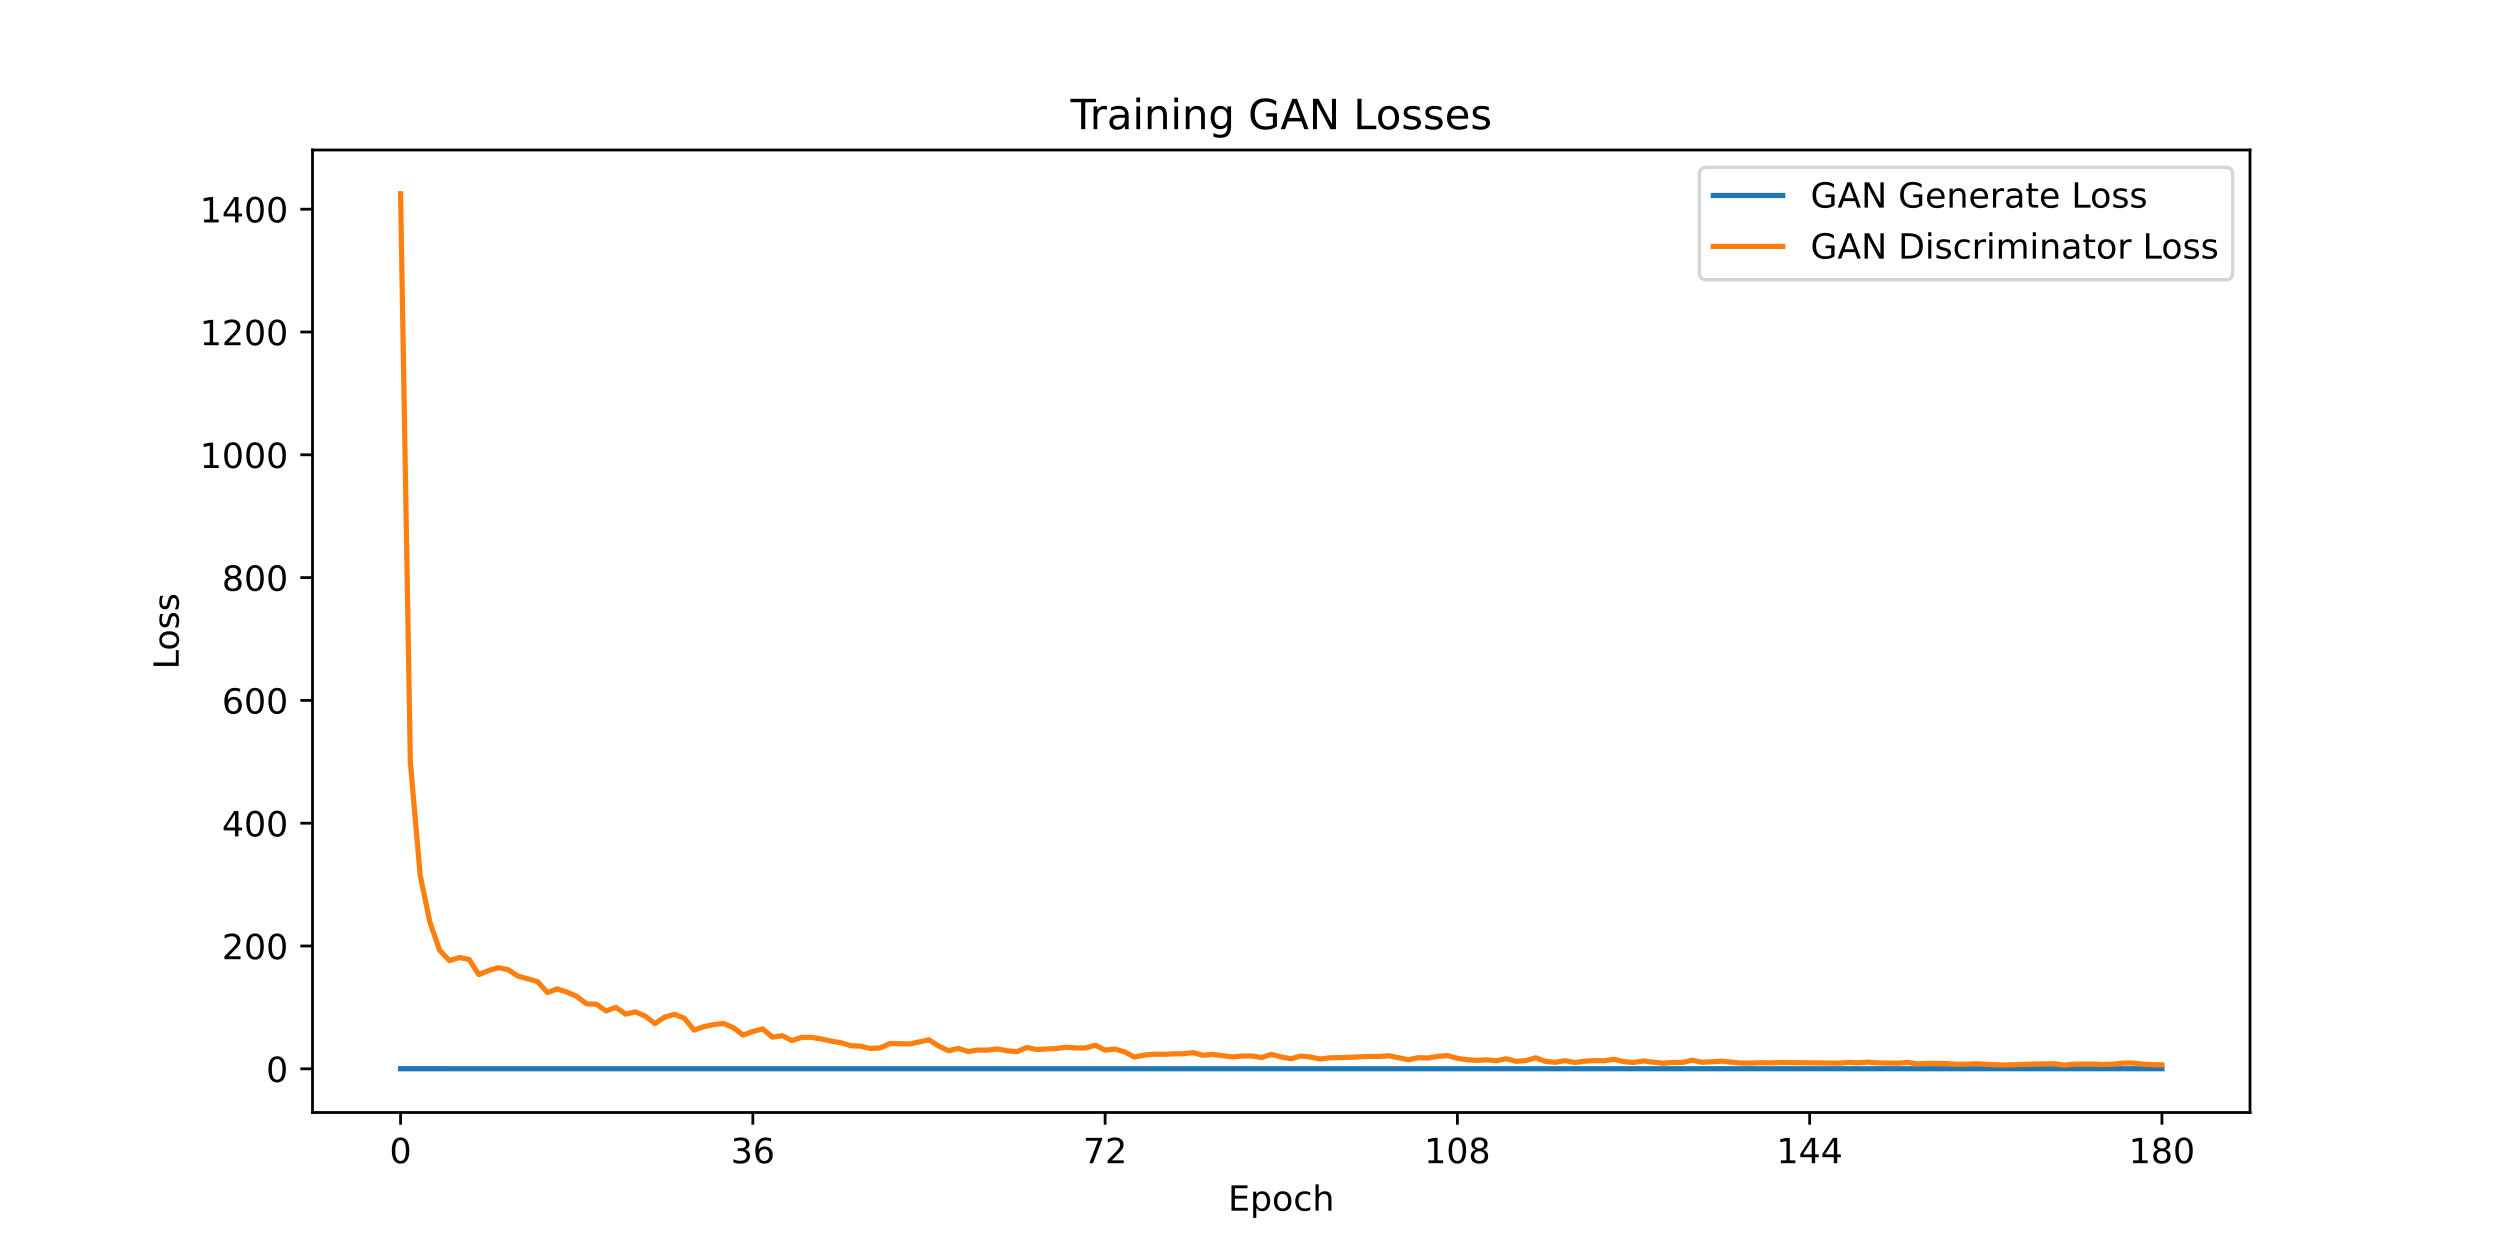
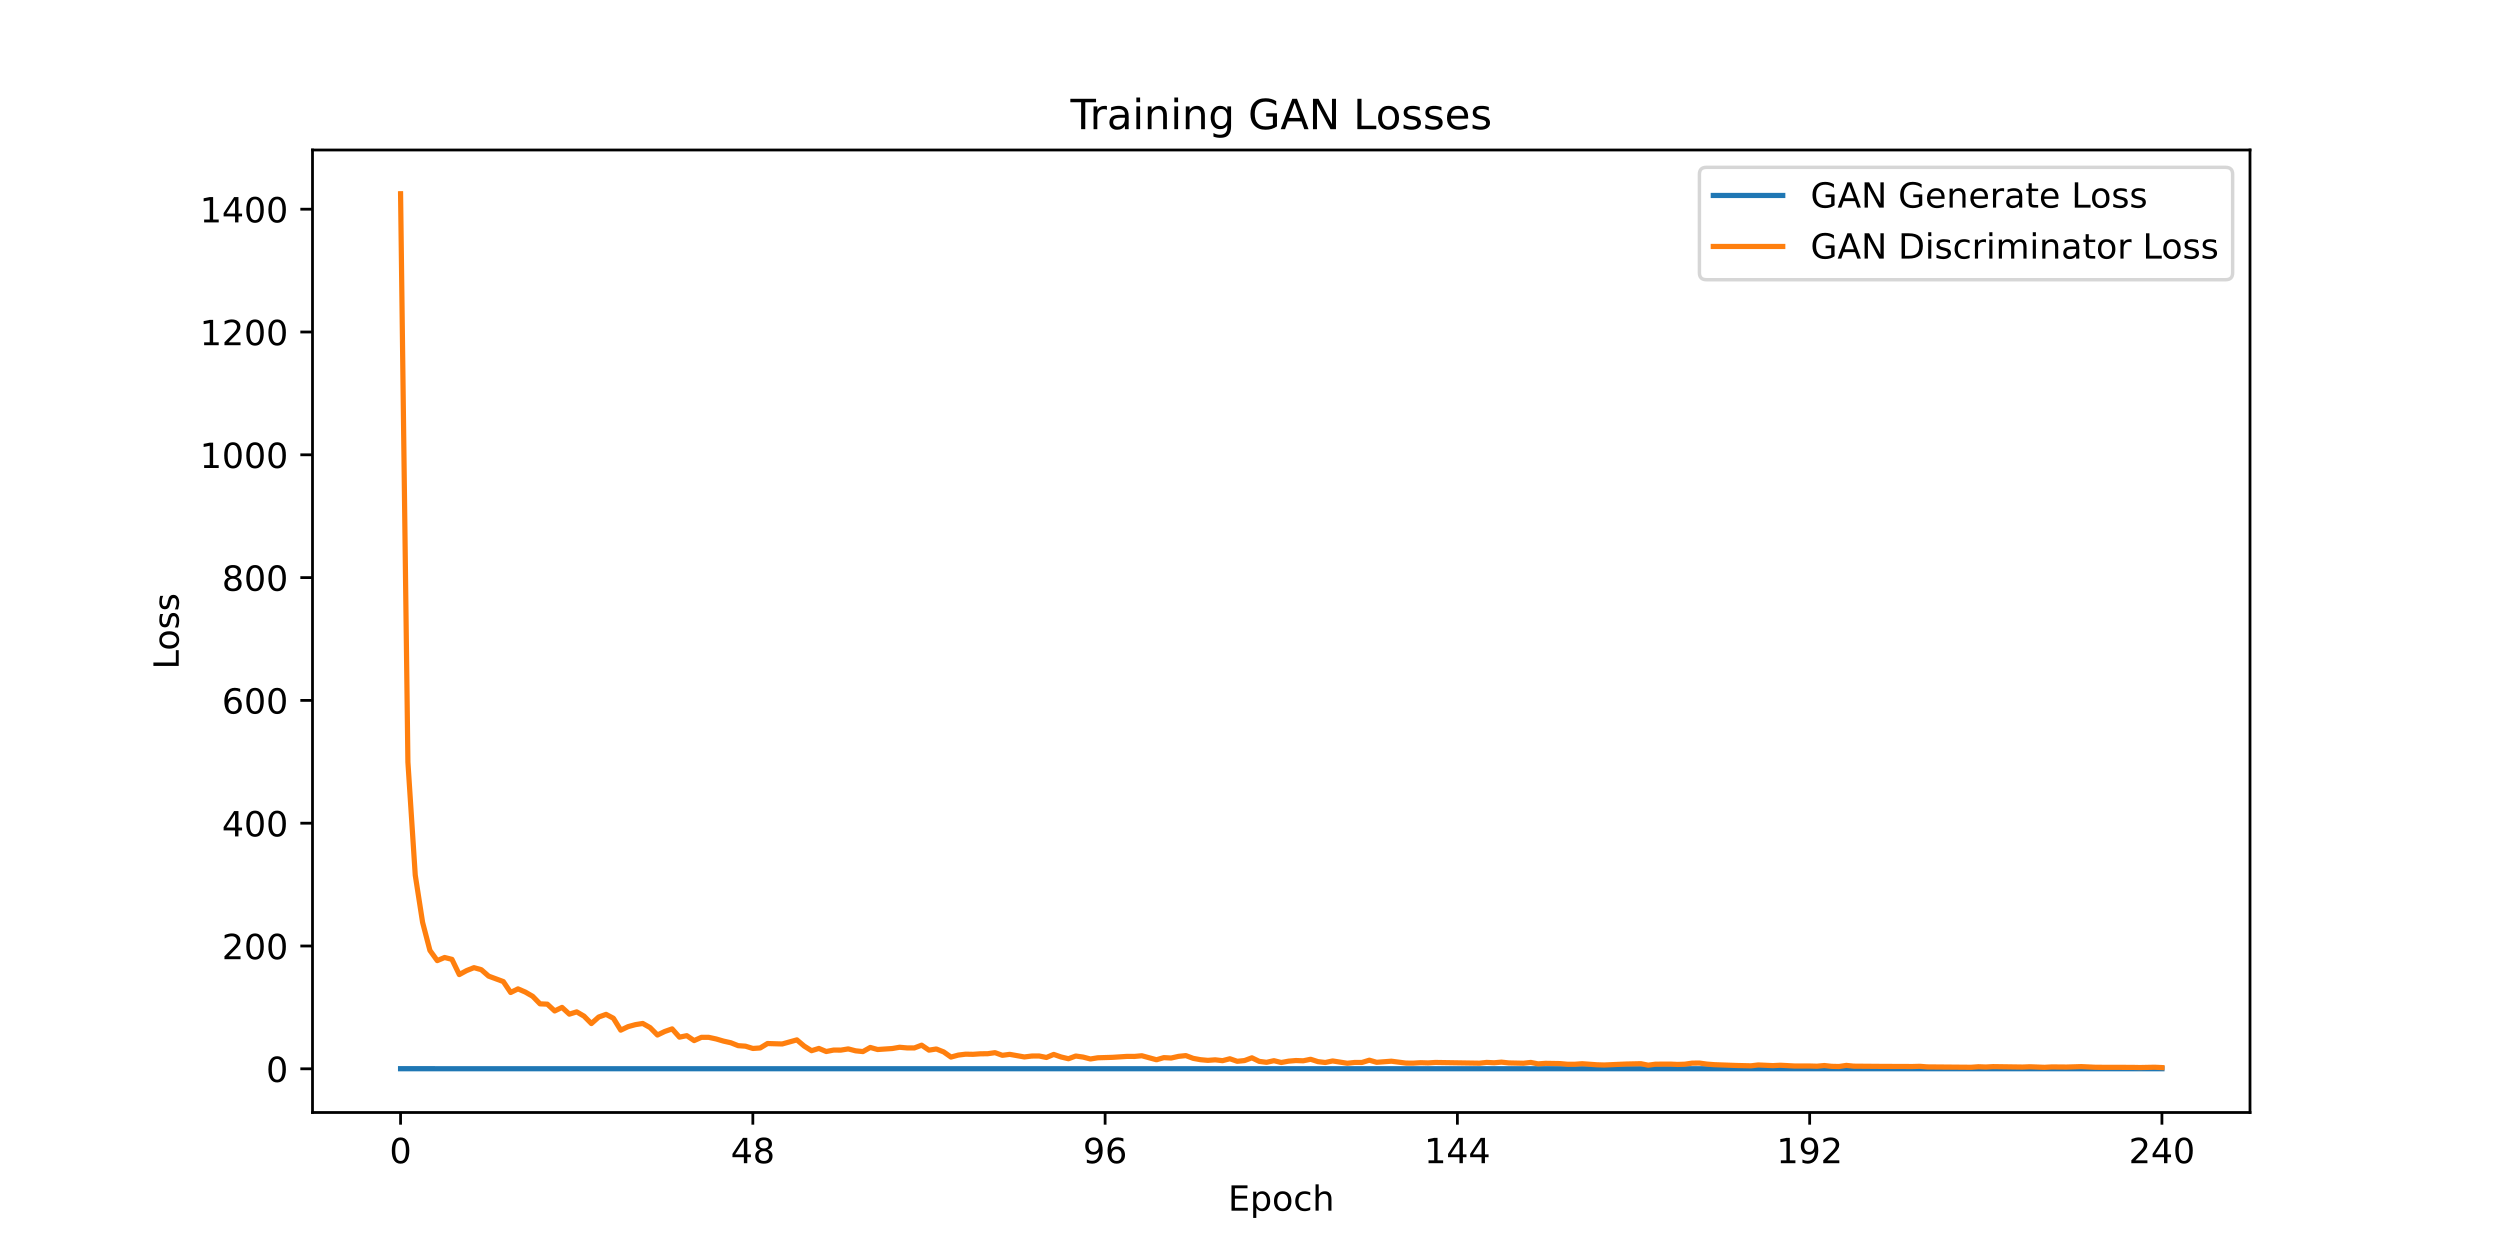
<svg xmlns="http://www.w3.org/2000/svg" xmlns:xlink="http://www.w3.org/1999/xlink" width="720pt" height="360pt" viewBox="0 0 720 360" version="1.1">
  <defs>
    <style type="text/css">*{stroke-linejoin: round; stroke-linecap: butt}</style>
  </defs>
  <g id="figure_1">
    <g id="patch_1">
      <path d="M 0 360  L 720 360  L 720 0  L 0 0  z " style="fill: #ffffff" />
    </g>
    <g id="axes_1">
      <g id="patch_2">
        <path d="M 90 320.4  L 648 320.4  L 648 43.2  L 90 43.2  z " style="fill: #ffffff" />
      </g>
      <g id="matplotlib.axis_1">
        <g id="xtick_1">
          <g id="line2d_1">
            <defs>
-               <path id="m3bae77cf51" d="M 0 0  L 0 3.5  " style="stroke: #000000; stroke-width: 0.8" />
-             </defs>
-             <g>
-               <use xlink:href="#m3bae77cf51" x="115.364" y="320.4" style="stroke: #000000; stroke-width: 0.8" />
+               <path id="m9316736f6c" d="M 0 0  L 0 3.5  " style="stroke: #000000; stroke-width: 0.8" />
+             </defs>
+             <g>
+               <use xlink:href="#m9316736f6c" x="115.364" y="320.4" style="stroke: #000000; stroke-width: 0.8" />
            </g>
          </g>
          <g id="text_1">
            <g transform="translate(112.1824 334.9984) scale(0.1 -0.1)">
              <defs>
                <path id="DejaVuSans-30" d="M 2034 4250  Q 1547 4250 1301 3770  Q 1056 3291 1056 2328  Q 1056 1369 1301 889  Q 1547 409 2034 409  Q 2525 409 2770 889  Q 3016 1369 3016 2328  Q 3016 3291 2770 3770  Q 2525 4250 2034 4250  z M 2034 4750  Q 2819 4750 3233 4129  Q 3647 3509 3647 2328  Q 3647 1150 3233 529  Q 2819 -91 2034 -91  Q 1250 -91 836 529  Q 422 1150 422 2328  Q 422 3509 836 4129  Q 1250 4750 2034 4750  z " transform="scale(0.015625)" />
              </defs>
              <use xlink:href="#DejaVuSans-30" />
            </g>
          </g>
        </g>
        <g id="xtick_2">
          <g id="line2d_2">
            <g>
-               <use xlink:href="#m3bae77cf51" x="216.818" y="320.4" style="stroke: #000000; stroke-width: 0.8" />
+               <use xlink:href="#m9316736f6c" x="216.818" y="320.4" style="stroke: #000000; stroke-width: 0.8" />
            </g>
          </g>
          <g id="text_2">
            <g transform="translate(210.4557 334.9984) scale(0.1 -0.1)">
              <defs>
-                 <path id="DejaVuSans-33" d="M 2597 2516  Q 3050 2419 3304 2112  Q 3559 1806 3559 1356  Q 3559 666 3084 287  Q 2609 -91 1734 -91  Q 1441 -91 1130 -33  Q 819 25 488 141  L 488 750  Q 750 597 1062 519  Q 1375 441 1716 441  Q 2309 441 2620 675  Q 2931 909 2931 1356  Q 2931 1769 2642 2001  Q 2353 2234 1838 2234  L 1294 2234  L 1294 2753  L 1863 2753  Q 2328 2753 2575 2939  Q 2822 3125 2822 3475  Q 2822 3834 2567 4026  Q 2313 4219 1838 4219  Q 1578 4219 1281 4162  Q 984 4106 628 3988  L 628 4550  Q 988 4650 1302 4700  Q 1616 4750 1894 4750  Q 2613 4750 3031 4423  Q 3450 4097 3450 3541  Q 3450 3153 3228 2886  Q 3006 2619 2597 2516  z " transform="scale(0.015625)" />
-                 <path id="DejaVuSans-36" d="M 2113 2584  Q 1688 2584 1439 2293  Q 1191 2003 1191 1497  Q 1191 994 1439 701  Q 1688 409 2113 409  Q 2538 409 2786 701  Q 3034 994 3034 1497  Q 3034 2003 2786 2293  Q 2538 2584 2113 2584  z M 3366 4563  L 3366 3988  Q 3128 4100 2886 4159  Q 2644 4219 2406 4219  Q 1781 4219 1451 3797  Q 1122 3375 1075 2522  Q 1259 2794 1537 2939  Q 1816 3084 2150 3084  Q 2853 3084 3261 2657  Q 3669 2231 3669 1497  Q 3669 778 3244 343  Q 2819 -91 2113 -91  Q 1303 -91 875 529  Q 447 1150 447 2328  Q 447 3434 972 4092  Q 1497 4750 2381 4750  Q 2619 4750 2861 4703  Q 3103 4656 3366 4563  z " transform="scale(0.015625)" />
-               </defs>
-               <use xlink:href="#DejaVuSans-33" />
-               <use xlink:href="#DejaVuSans-36" transform="translate(63.62305 0)" />
+                 <path id="DejaVuSans-34" d="M 2419 4116  L 825 1625  L 2419 1625  L 2419 4116  z M 2253 4666  L 3047 4666  L 3047 1625  L 3713 1625  L 3713 1100  L 3047 1100  L 3047 0  L 2419 0  L 2419 1100  L 313 1100  L 313 1709  L 2253 4666  z " transform="scale(0.015625)" />
+                 <path id="DejaVuSans-38" d="M 2034 2216  Q 1584 2216 1326 1975  Q 1069 1734 1069 1313  Q 1069 891 1326 650  Q 1584 409 2034 409  Q 2484 409 2743 651  Q 3003 894 3003 1313  Q 3003 1734 2745 1975  Q 2488 2216 2034 2216  z M 1403 2484  Q 997 2584 770 2862  Q 544 3141 544 3541  Q 544 4100 942 4425  Q 1341 4750 2034 4750  Q 2731 4750 3128 4425  Q 3525 4100 3525 3541  Q 3525 3141 3298 2862  Q 3072 2584 2669 2484  Q 3125 2378 3379 2068  Q 3634 1759 3634 1313  Q 3634 634 3220 271  Q 2806 -91 2034 -91  Q 1263 -91 848 271  Q 434 634 434 1313  Q 434 1759 690 2068  Q 947 2378 1403 2484  z M 1172 3481  Q 1172 3119 1398 2916  Q 1625 2713 2034 2713  Q 2441 2713 2670 2916  Q 2900 3119 2900 3481  Q 2900 3844 2670 4047  Q 2441 4250 2034 4250  Q 1625 4250 1398 4047  Q 1172 3844 1172 3481  z " transform="scale(0.015625)" />
+               </defs>
+               <use xlink:href="#DejaVuSans-34" />
+               <use xlink:href="#DejaVuSans-38" transform="translate(63.62305 0)" />
            </g>
          </g>
        </g>
        <g id="xtick_3">
          <g id="line2d_3">
            <g>
-               <use xlink:href="#m3bae77cf51" x="318.273" y="320.4" style="stroke: #000000; stroke-width: 0.8" />
+               <use xlink:href="#m9316736f6c" x="318.273" y="320.4" style="stroke: #000000; stroke-width: 0.8" />
            </g>
          </g>
          <g id="text_3">
            <g transform="translate(311.9102 334.9984) scale(0.1 -0.1)">
              <defs>
-                 <path id="DejaVuSans-37" d="M 525 4666  L 3525 4666  L 3525 4397  L 1831 0  L 1172 0  L 2766 4134  L 525 4134  L 525 4666  z " transform="scale(0.015625)" />
-                 <path id="DejaVuSans-32" d="M 1228 531  L 3431 531  L 3431 0  L 469 0  L 469 531  Q 828 903 1448 1529  Q 2069 2156 2228 2338  Q 2531 2678 2651 2914  Q 2772 3150 2772 3378  Q 2772 3750 2511 3984  Q 2250 4219 1831 4219  Q 1534 4219 1204 4116  Q 875 4013 500 3803  L 500 4441  Q 881 4594 1212 4672  Q 1544 4750 1819 4750  Q 2544 4750 2975 4387  Q 3406 4025 3406 3419  Q 3406 3131 3298 2873  Q 3191 2616 2906 2266  Q 2828 2175 2409 1742  Q 1991 1309 1228 531  z " transform="scale(0.015625)" />
-               </defs>
-               <use xlink:href="#DejaVuSans-37" />
-               <use xlink:href="#DejaVuSans-32" transform="translate(63.62305 0)" />
+                 <path id="DejaVuSans-39" d="M 703 97  L 703 672  Q 941 559 1184 500  Q 1428 441 1663 441  Q 2288 441 2617 861  Q 2947 1281 2994 2138  Q 2813 1869 2534 1725  Q 2256 1581 1919 1581  Q 1219 1581 811 2004  Q 403 2428 403 3163  Q 403 3881 828 4315  Q 1253 4750 1959 4750  Q 2769 4750 3195 4129  Q 3622 3509 3622 2328  Q 3622 1225 3098 567  Q 2575 -91 1691 -91  Q 1453 -91 1209 -44  Q 966 3 703 97  z M 1959 2075  Q 2384 2075 2632 2365  Q 2881 2656 2881 3163  Q 2881 3666 2632 3958  Q 2384 4250 1959 4250  Q 1534 4250 1286 3958  Q 1038 3666 1038 3163  Q 1038 2656 1286 2365  Q 1534 2075 1959 2075  z " transform="scale(0.015625)" />
+                 <path id="DejaVuSans-36" d="M 2113 2584  Q 1688 2584 1439 2293  Q 1191 2003 1191 1497  Q 1191 994 1439 701  Q 1688 409 2113 409  Q 2538 409 2786 701  Q 3034 994 3034 1497  Q 3034 2003 2786 2293  Q 2538 2584 2113 2584  z M 3366 4563  L 3366 3988  Q 3128 4100 2886 4159  Q 2644 4219 2406 4219  Q 1781 4219 1451 3797  Q 1122 3375 1075 2522  Q 1259 2794 1537 2939  Q 1816 3084 2150 3084  Q 2853 3084 3261 2657  Q 3669 2231 3669 1497  Q 3669 778 3244 343  Q 2819 -91 2113 -91  Q 1303 -91 875 529  Q 447 1150 447 2328  Q 447 3434 972 4092  Q 1497 4750 2381 4750  Q 2619 4750 2861 4703  Q 3103 4656 3366 4563  z " transform="scale(0.015625)" />
+               </defs>
+               <use xlink:href="#DejaVuSans-39" />
+               <use xlink:href="#DejaVuSans-36" transform="translate(63.62305 0)" />
            </g>
          </g>
        </g>
        <g id="xtick_4">
          <g id="line2d_4">
            <g>
-               <use xlink:href="#m3bae77cf51" x="419.727" y="320.4" style="stroke: #000000; stroke-width: 0.8" />
+               <use xlink:href="#m9316736f6c" x="419.727" y="320.4" style="stroke: #000000; stroke-width: 0.8" />
            </g>
          </g>
          <g id="text_4">
            <g transform="translate(410.1835 334.9984) scale(0.1 -0.1)">
              <defs>
                <path id="DejaVuSans-31" d="M 794 531  L 1825 531  L 1825 4091  L 703 3866  L 703 4441  L 1819 4666  L 2450 4666  L 2450 531  L 3481 531  L 3481 0  L 794 0  L 794 531  z " transform="scale(0.015625)" />
-                 <path id="DejaVuSans-38" d="M 2034 2216  Q 1584 2216 1326 1975  Q 1069 1734 1069 1313  Q 1069 891 1326 650  Q 1584 409 2034 409  Q 2484 409 2743 651  Q 3003 894 3003 1313  Q 3003 1734 2745 1975  Q 2488 2216 2034 2216  z M 1403 2484  Q 997 2584 770 2862  Q 544 3141 544 3541  Q 544 4100 942 4425  Q 1341 4750 2034 4750  Q 2731 4750 3128 4425  Q 3525 4100 3525 3541  Q 3525 3141 3298 2862  Q 3072 2584 2669 2484  Q 3125 2378 3379 2068  Q 3634 1759 3634 1313  Q 3634 634 3220 271  Q 2806 -91 2034 -91  Q 1263 -91 848 271  Q 434 634 434 1313  Q 434 1759 690 2068  Q 947 2378 1403 2484  z M 1172 3481  Q 1172 3119 1398 2916  Q 1625 2713 2034 2713  Q 2441 2713 2670 2916  Q 2900 3119 2900 3481  Q 2900 3844 2670 4047  Q 2441 4250 2034 4250  Q 1625 4250 1398 4047  Q 1172 3844 1172 3481  z " transform="scale(0.015625)" />
-               </defs>
-               <use xlink:href="#DejaVuSans-31" />
-               <use xlink:href="#DejaVuSans-30" transform="translate(63.62305 0)" />
-               <use xlink:href="#DejaVuSans-38" transform="translate(127.2461 0)" />
+               </defs>
+               <use xlink:href="#DejaVuSans-31" />
+               <use xlink:href="#DejaVuSans-34" transform="translate(63.62305 0)" />
+               <use xlink:href="#DejaVuSans-34" transform="translate(127.2461 0)" />
            </g>
          </g>
        </g>
        <g id="xtick_5">
          <g id="line2d_5">
            <g>
-               <use xlink:href="#m3bae77cf51" x="521.182" y="320.4" style="stroke: #000000; stroke-width: 0.8" />
+               <use xlink:href="#m9316736f6c" x="521.182" y="320.4" style="stroke: #000000; stroke-width: 0.8" />
            </g>
          </g>
          <g id="text_5">
            <g transform="translate(511.6381 334.9984) scale(0.1 -0.1)">
              <defs>
-                 <path id="DejaVuSans-34" d="M 2419 4116  L 825 1625  L 2419 1625  L 2419 4116  z M 2253 4666  L 3047 4666  L 3047 1625  L 3713 1625  L 3713 1100  L 3047 1100  L 3047 0  L 2419 0  L 2419 1100  L 313 1100  L 313 1709  L 2253 4666  z " transform="scale(0.015625)" />
-               </defs>
-               <use xlink:href="#DejaVuSans-31" />
-               <use xlink:href="#DejaVuSans-34" transform="translate(63.62305 0)" />
-               <use xlink:href="#DejaVuSans-34" transform="translate(127.2461 0)" />
+                 <path id="DejaVuSans-32" d="M 1228 531  L 3431 531  L 3431 0  L 469 0  L 469 531  Q 828 903 1448 1529  Q 2069 2156 2228 2338  Q 2531 2678 2651 2914  Q 2772 3150 2772 3378  Q 2772 3750 2511 3984  Q 2250 4219 1831 4219  Q 1534 4219 1204 4116  Q 875 4013 500 3803  L 500 4441  Q 881 4594 1212 4672  Q 1544 4750 1819 4750  Q 2544 4750 2975 4387  Q 3406 4025 3406 3419  Q 3406 3131 3298 2873  Q 3191 2616 2906 2266  Q 2828 2175 2409 1742  Q 1991 1309 1228 531  z " transform="scale(0.015625)" />
+               </defs>
+               <use xlink:href="#DejaVuSans-31" />
+               <use xlink:href="#DejaVuSans-39" transform="translate(63.62305 0)" />
+               <use xlink:href="#DejaVuSans-32" transform="translate(127.2461 0)" />
            </g>
          </g>
        </g>
        <g id="xtick_6">
          <g id="line2d_6">
            <g>
-               <use xlink:href="#m3bae77cf51" x="622.636" y="320.4" style="stroke: #000000; stroke-width: 0.8" />
+               <use xlink:href="#m9316736f6c" x="622.636" y="320.4" style="stroke: #000000; stroke-width: 0.8" />
            </g>
          </g>
          <g id="text_6">
            <g transform="translate(613.0926 334.9984) scale(0.1 -0.1)">
-               <use xlink:href="#DejaVuSans-31" />
-               <use xlink:href="#DejaVuSans-38" transform="translate(63.62305 0)" />
+               <use xlink:href="#DejaVuSans-32" />
+               <use xlink:href="#DejaVuSans-34" transform="translate(63.62305 0)" />
              <use xlink:href="#DejaVuSans-30" transform="translate(127.2461 0)" />
            </g>
          </g>
        </g>
        <g id="text_7">
          <g transform="translate(353.6891 348.6766) scale(0.1 -0.1)">
            <defs>
              <path id="DejaVuSans-45" d="M 628 4666  L 3578 4666  L 3578 4134  L 1259 4134  L 1259 2753  L 3481 2753  L 3481 2222  L 1259 2222  L 1259 531  L 3634 531  L 3634 0  L 628 0  L 628 4666  z " transform="scale(0.015625)" />
              <path id="DejaVuSans-70" d="M 1159 525  L 1159 -1331  L 581 -1331  L 581 3500  L 1159 3500  L 1159 2969  Q 1341 3281 1617 3432  Q 1894 3584 2278 3584  Q 2916 3584 3314 3078  Q 3713 2572 3713 1747  Q 3713 922 3314 415  Q 2916 -91 2278 -91  Q 1894 -91 1617 61  Q 1341 213 1159 525  z M 3116 1747  Q 3116 2381 2855 2742  Q 2594 3103 2138 3103  Q 1681 3103 1420 2742  Q 1159 2381 1159 1747  Q 1159 1113 1420 752  Q 1681 391 2138 391  Q 2594 391 2855 752  Q 3116 1113 3116 1747  z " transform="scale(0.015625)" />
              <path id="DejaVuSans-6f" d="M 1959 3097  Q 1497 3097 1228 2736  Q 959 2375 959 1747  Q 959 1119 1226 758  Q 1494 397 1959 397  Q 2419 397 2687 759  Q 2956 1122 2956 1747  Q 2956 2369 2687 2733  Q 2419 3097 1959 3097  z M 1959 3584  Q 2709 3584 3137 3096  Q 3566 2609 3566 1747  Q 3566 888 3137 398  Q 2709 -91 1959 -91  Q 1206 -91 779 398  Q 353 888 353 1747  Q 353 2609 779 3096  Q 1206 3584 1959 3584  z " transform="scale(0.015625)" />
              <path id="DejaVuSans-63" d="M 3122 3366  L 3122 2828  Q 2878 2963 2633 3030  Q 2388 3097 2138 3097  Q 1578 3097 1268 2742  Q 959 2388 959 1747  Q 959 1106 1268 751  Q 1578 397 2138 397  Q 2388 397 2633 464  Q 2878 531 3122 666  L 3122 134  Q 2881 22 2623 -34  Q 2366 -91 2075 -91  Q 1284 -91 818 406  Q 353 903 353 1747  Q 353 2603 823 3093  Q 1294 3584 2113 3584  Q 2378 3584 2631 3529  Q 2884 3475 3122 3366  z " transform="scale(0.015625)" />
              <path id="DejaVuSans-68" d="M 3513 2113  L 3513 0  L 2938 0  L 2938 2094  Q 2938 2591 2744 2837  Q 2550 3084 2163 3084  Q 1697 3084 1428 2787  Q 1159 2491 1159 1978  L 1159 0  L 581 0  L 581 4863  L 1159 4863  L 1159 2956  Q 1366 3272 1645 3428  Q 1925 3584 2291 3584  Q 2894 3584 3203 3211  Q 3513 2838 3513 2113  z " transform="scale(0.015625)" />
            </defs>
            <use xlink:href="#DejaVuSans-45" />
            <use xlink:href="#DejaVuSans-70" transform="translate(63.18359 0)" />
            <use xlink:href="#DejaVuSans-6f" transform="translate(126.6602 0)" />
            <use xlink:href="#DejaVuSans-63" transform="translate(187.8418 0)" />
            <use xlink:href="#DejaVuSans-68" transform="translate(242.8223 0)" />
          </g>
        </g>
      </g>
      <g id="matplotlib.axis_2">
        <g id="ytick_1">
          <g id="line2d_7">
            <defs>
-               <path id="m2f7b333129" d="M 0 0  L -3.5 0  " style="stroke: #000000; stroke-width: 0.8" />
-             </defs>
-             <g>
-               <use xlink:href="#m2f7b333129" x="90" y="307.809" style="stroke: #000000; stroke-width: 0.8" />
+               <path id="ma064e7868d" d="M 0 0  L -3.5 0  " style="stroke: #000000; stroke-width: 0.8" />
+             </defs>
+             <g>
+               <use xlink:href="#ma064e7868d" x="90" y="307.809" style="stroke: #000000; stroke-width: 0.8" />
            </g>
          </g>
          <g id="text_8">
-             <g transform="translate(76.6375 311.6086) scale(0.1 -0.1)">
+             <g transform="translate(76.6375 311.608) scale(0.1 -0.1)">
              <use xlink:href="#DejaVuSans-30" />
            </g>
          </g>
        </g>
        <g id="ytick_2">
          <g id="line2d_8">
            <g>
-               <use xlink:href="#m2f7b333129" x="90" y="272.444" style="stroke: #000000; stroke-width: 0.8" />
+               <use xlink:href="#ma064e7868d" x="90" y="272.443" style="stroke: #000000; stroke-width: 0.8" />
            </g>
          </g>
          <g id="text_9">
-             <g transform="translate(63.9125 276.2427) scale(0.1 -0.1)">
+             <g transform="translate(63.9125 276.2422) scale(0.1 -0.1)">
              <use xlink:href="#DejaVuSans-32" />
              <use xlink:href="#DejaVuSans-30" transform="translate(63.62305 0)" />
              <use xlink:href="#DejaVuSans-30" transform="translate(127.2461 0)" />
            </g>
          </g>
        </g>
        <g id="ytick_3">
          <g id="line2d_9">
            <g>
-               <use xlink:href="#m2f7b333129" x="90" y="237.078" style="stroke: #000000; stroke-width: 0.8" />
+               <use xlink:href="#ma064e7868d" x="90" y="237.077" style="stroke: #000000; stroke-width: 0.8" />
            </g>
          </g>
          <g id="text_10">
-             <g transform="translate(63.9125 240.8768) scale(0.1 -0.1)">
+             <g transform="translate(63.9125 240.8764) scale(0.1 -0.1)">
              <use xlink:href="#DejaVuSans-34" />
              <use xlink:href="#DejaVuSans-30" transform="translate(63.62305 0)" />
              <use xlink:href="#DejaVuSans-30" transform="translate(127.2461 0)" />
            </g>
          </g>
        </g>
        <g id="ytick_4">
          <g id="line2d_10">
            <g>
-               <use xlink:href="#m2f7b333129" x="90" y="201.712" style="stroke: #000000; stroke-width: 0.8" />
+               <use xlink:href="#ma064e7868d" x="90" y="201.711" style="stroke: #000000; stroke-width: 0.8" />
            </g>
          </g>
          <g id="text_11">
-             <g transform="translate(63.9125 205.511) scale(0.1 -0.1)">
+             <g transform="translate(63.9125 205.5106) scale(0.1 -0.1)">
              <use xlink:href="#DejaVuSans-36" />
              <use xlink:href="#DejaVuSans-30" transform="translate(63.62305 0)" />
              <use xlink:href="#DejaVuSans-30" transform="translate(127.2461 0)" />
            </g>
          </g>
        </g>
        <g id="ytick_5">
          <g id="line2d_11">
            <g>
-               <use xlink:href="#m2f7b333129" x="90" y="166.346" style="stroke: #000000; stroke-width: 0.8" />
+               <use xlink:href="#ma064e7868d" x="90" y="166.346" style="stroke: #000000; stroke-width: 0.8" />
            </g>
          </g>
          <g id="text_12">
-             <g transform="translate(63.9125 170.1451) scale(0.1 -0.1)">
+             <g transform="translate(63.9125 170.1448) scale(0.1 -0.1)">
              <use xlink:href="#DejaVuSans-38" />
              <use xlink:href="#DejaVuSans-30" transform="translate(63.62305 0)" />
              <use xlink:href="#DejaVuSans-30" transform="translate(127.2461 0)" />
            </g>
          </g>
        </g>
        <g id="ytick_6">
          <g id="line2d_12">
            <g>
-               <use xlink:href="#m2f7b333129" x="90" y="130.98" style="stroke: #000000; stroke-width: 0.8" />
+               <use xlink:href="#ma064e7868d" x="90" y="130.98" style="stroke: #000000; stroke-width: 0.8" />
            </g>
          </g>
          <g id="text_13">
-             <g transform="translate(57.55 134.7792) scale(0.1 -0.1)">
+             <g transform="translate(57.55 134.779) scale(0.1 -0.1)">
              <use xlink:href="#DejaVuSans-31" />
              <use xlink:href="#DejaVuSans-30" transform="translate(63.62305 0)" />
              <use xlink:href="#DejaVuSans-30" transform="translate(127.2461 0)" />
              <use xlink:href="#DejaVuSans-30" transform="translate(190.8691 0)" />
            </g>
          </g>
        </g>
        <g id="ytick_7">
          <g id="line2d_13">
            <g>
-               <use xlink:href="#m2f7b333129" x="90" y="95.614" style="stroke: #000000; stroke-width: 0.8" />
+               <use xlink:href="#ma064e7868d" x="90" y="95.614" style="stroke: #000000; stroke-width: 0.8" />
            </g>
          </g>
          <g id="text_14">
-             <g transform="translate(57.55 99.41329) scale(0.1 -0.1)">
+             <g transform="translate(57.55 99.4132) scale(0.1 -0.1)">
              <use xlink:href="#DejaVuSans-31" />
              <use xlink:href="#DejaVuSans-32" transform="translate(63.62305 0)" />
              <use xlink:href="#DejaVuSans-30" transform="translate(127.2461 0)" />
              <use xlink:href="#DejaVuSans-30" transform="translate(190.8691 0)" />
            </g>
          </g>
        </g>
        <g id="ytick_8">
          <g id="line2d_14">
            <g>
-               <use xlink:href="#m2f7b333129" x="90" y="60.248" style="stroke: #000000; stroke-width: 0.8" />
+               <use xlink:href="#ma064e7868d" x="90" y="60.248" style="stroke: #000000; stroke-width: 0.8" />
            </g>
          </g>
          <g id="text_15">
-             <g transform="translate(57.55 64.0474) scale(0.1 -0.1)">
+             <g transform="translate(57.55 64.04739) scale(0.1 -0.1)">
              <use xlink:href="#DejaVuSans-31" />
              <use xlink:href="#DejaVuSans-34" transform="translate(63.62305 0)" />
              <use xlink:href="#DejaVuSans-30" transform="translate(127.2461 0)" />
              <use xlink:href="#DejaVuSans-30" transform="translate(190.8691 0)" />
            </g>
          </g>
        </g>
        <g id="text_16">
          <g transform="translate(51.47031 192.7672) rotate(-90) scale(0.1 -0.1)">
            <defs>
              <path id="DejaVuSans-4c" d="M 628 4666  L 1259 4666  L 1259 531  L 3531 531  L 3531 0  L 628 0  L 628 4666  z " transform="scale(0.015625)" />
              <path id="DejaVuSans-73" d="M 2834 3397  L 2834 2853  Q 2591 2978 2328 3040  Q 2066 3103 1784 3103  Q 1356 3103 1142 2972  Q 928 2841 928 2578  Q 928 2378 1081 2264  Q 1234 2150 1697 2047  L 1894 2003  Q 2506 1872 2764 1633  Q 3022 1394 3022 966  Q 3022 478 2636 193  Q 2250 -91 1575 -91  Q 1294 -91 989 -36  Q 684 19 347 128  L 347 722  Q 666 556 975 473  Q 1284 391 1588 391  Q 1994 391 2212 530  Q 2431 669 2431 922  Q 2431 1156 2273 1281  Q 2116 1406 1581 1522  L 1381 1569  Q 847 1681 609 1914  Q 372 2147 372 2553  Q 372 3047 722 3315  Q 1072 3584 1716 3584  Q 2034 3584 2315 3537  Q 2597 3491 2834 3397  z " transform="scale(0.015625)" />
            </defs>
            <use xlink:href="#DejaVuSans-4c" />
            <use xlink:href="#DejaVuSans-6f" transform="translate(53.96289 0)" />
            <use xlink:href="#DejaVuSans-73" transform="translate(115.1445 0)" />
            <use xlink:href="#DejaVuSans-73" transform="translate(167.2441 0)" />
          </g>
        </g>
      </g>
      <g id="line2d_15">
-         <path d="M 115.364 307.787  L 335.182 307.798  L 622.636 307.8  L 622.636 307.8  " clip-path="url(#pe402527a6a)" style="fill: none; stroke: #1f77b4; stroke-width: 1.5; stroke-linecap: square" />
+         <path d="M 115.364 307.787  L 280.227 307.798  L 622.636 307.8  L 622.636 307.8  " clip-path="url(#pf68cbf51a4)" style="fill: none; stroke: #1f77b4; stroke-width: 1.5; stroke-linecap: square" />
      </g>
      <g id="line2d_16">
-         <path d="M 115.364 55.8  L 118.182 219.494  L 121 252.024  L 123.818 265.634  L 126.636 273.722  L 129.455 276.654  L 132.273 275.759  L 135.091 276.292  L 137.909 280.677  L 140.727 279.528  L 143.545 278.686  L 146.364 279.274  L 149.182 281.125  L 154.818 282.693  L 157.636 285.835  L 160.455 284.799  L 163.273 285.716  L 166.091 286.941  L 168.909 289.105  L 171.727 289.202  L 174.545 291.153  L 177.364 290.135  L 180.182 292.076  L 183 291.418  L 185.818 292.653  L 188.636 294.784  L 191.455 292.9  L 194.273 292.139  L 197.091 293.256  L 199.909 296.683  L 202.727 295.673  L 205.545 295.097  L 208.364 294.758  L 211.182 295.95  L 214 298.084  L 216.818 297.064  L 219.636 296.32  L 222.455 298.701  L 225.273 298.275  L 228.091 299.69  L 230.909 298.746  L 233.727 298.761  L 236.545 299.22  L 239.364 299.84  L 242.182 300.314  L 245 301.151  L 247.818 301.302  L 250.636 301.957  L 253.455 301.814  L 256.273 300.537  L 261.909 300.663  L 267.545 299.485  L 270.364 301.273  L 273.182 302.599  L 276 301.949  L 278.818 302.837  L 281.636 302.422  L 284.455 302.432  L 287.273 302.086  L 290.091 302.638  L 292.909 302.858  L 295.727 301.666  L 298.545 302.26  L 304.182 301.976  L 307 301.611  L 309.818 301.798  L 312.636 301.814  L 315.455 301.012  L 318.273 302.44  L 321.091 302.112  L 323.909 302.949  L 326.727 304.435  L 329.545 303.86  L 332.364 303.603  L 335.182 303.646  L 338 303.498  L 340.818 303.471  L 343.636 303.167  L 346.455 303.934  L 349.273 303.655  L 354.909 304.402  L 357.727 304.14  L 360.545 304.12  L 363.364 304.552  L 366.182 303.674  L 369 304.408  L 371.818 304.918  L 374.636 304.135  L 377.455 304.438  L 380.273 304.989  L 383.091 304.643  L 388.727 304.515  L 394.364 304.24  L 397.182 304.254  L 400 304.055  L 405.636 305.211  L 408.455 304.596  L 411.273 304.711  L 414.091 304.235  L 416.909 304.012  L 419.727 304.807  L 422.545 305.194  L 425.364 305.388  L 428.182 305.23  L 431 305.475  L 433.818 304.923  L 436.636 305.657  L 439.455 305.441  L 442.273 304.652  L 445.091 305.676  L 447.909 305.95  L 450.727 305.478  L 453.545 306.001  L 456.364 305.615  L 459.182 305.436  L 462 305.511  L 464.818 305.074  L 467.636 305.752  L 470.455 306.002  L 473.273 305.555  L 478.909 306.218  L 481.727 305.991  L 484.545 305.987  L 487.364 305.338  L 490.182 305.947  L 495.818 305.627  L 501.455 306.171  L 504.273 306.183  L 507.091 306.057  L 509.909 306.124  L 512.727 305.989  L 529.636 306.202  L 532.455 305.975  L 535.273 306.081  L 538.091 305.895  L 540.909 306.12  L 546.545 306.217  L 549.364 305.982  L 552.182 306.396  L 555 306.243  L 560.636 306.316  L 563.455 306.51  L 566.273 306.509  L 569.091 306.353  L 574.727 306.655  L 577.545 306.718  L 586 306.444  L 591.636 306.348  L 594.455 306.772  L 597.273 306.489  L 602.909 306.464  L 605.727 306.561  L 608.545 306.489  L 611.364 306.179  L 614.182 306.166  L 617 306.464  L 619.818 306.627  L 622.636 306.674  L 622.636 306.674  " clip-path="url(#pe402527a6a)" style="fill: none; stroke: #ff7f0e; stroke-width: 1.5; stroke-linecap: square" />
+         <path d="M 115.364 55.8  L 117.477 219.493  L 119.591 252.024  L 121.705 265.634  L 123.818 273.721  L 125.932 276.654  L 128.045 275.759  L 130.159 276.291  L 132.273 280.676  L 134.386 279.527  L 136.5 278.686  L 138.614 279.274  L 140.727 281.125  L 144.955 282.692  L 147.068 285.834  L 149.182 284.798  L 151.295 285.716  L 153.409 286.94  L 155.523 289.105  L 157.636 289.201  L 159.75 291.153  L 161.864 290.135  L 163.977 292.075  L 166.091 291.418  L 168.205 292.652  L 170.318 294.783  L 172.432 292.9  L 174.545 292.139  L 176.659 293.256  L 178.773 296.683  L 180.886 295.672  L 183 295.096  L 185.114 294.757  L 187.227 295.949  L 189.341 298.083  L 191.455 297.064  L 193.568 296.32  L 195.682 298.7  L 197.795 298.274  L 199.909 299.69  L 202.023 298.746  L 204.136 298.76  L 206.25 299.22  L 208.364 299.84  L 210.477 300.313  L 212.591 301.151  L 214.705 301.302  L 216.818 301.957  L 218.932 301.813  L 221.045 300.536  L 225.273 300.663  L 229.5 299.485  L 231.614 301.273  L 233.727 302.599  L 235.841 301.948  L 237.955 302.836  L 240.068 302.421  L 242.182 302.431  L 244.295 302.086  L 246.409 302.637  L 248.523 302.857  L 250.636 301.665  L 252.75 302.26  L 256.977 301.975  L 259.091 301.611  L 261.205 301.797  L 263.318 301.814  L 265.432 301.011  L 267.545 302.44  L 269.659 302.111  L 271.773 302.948  L 273.886 304.435  L 276 303.86  L 278.114 303.602  L 280.227 303.645  L 282.341 303.497  L 284.455 303.47  L 286.568 303.167  L 288.682 303.933  L 290.795 303.654  L 295.023 304.402  L 297.136 304.139  L 299.25 304.119  L 301.364 304.552  L 303.477 303.673  L 305.591 304.408  L 307.705 304.918  L 309.818 304.135  L 311.932 304.438  L 314.045 304.988  L 316.159 304.642  L 320.386 304.514  L 324.614 304.239  L 326.727 304.253  L 328.841 304.055  L 333.068 305.211  L 335.182 304.595  L 337.295 304.711  L 339.409 304.234  L 341.523 304.012  L 343.636 304.807  L 345.75 305.193  L 347.864 305.387  L 349.977 305.23  L 352.091 305.474  L 354.205 304.923  L 356.318 305.656  L 358.432 305.441  L 360.545 304.651  L 362.659 305.676  L 364.773 305.95  L 366.886 305.477  L 369 306  L 371.114 305.614  L 373.227 305.435  L 375.341 305.51  L 377.455 305.074  L 379.568 305.751  L 381.682 306.001  L 383.795 305.554  L 388.023 306.217  L 390.136 305.991  L 392.25 305.987  L 394.364 305.337  L 396.477 305.946  L 400.705 305.626  L 404.932 306.171  L 407.045 306.182  L 409.159 306.056  L 411.273 306.123  L 413.386 305.989  L 426.068 306.201  L 428.182 305.975  L 430.295 306.08  L 432.409 305.895  L 434.523 306.12  L 438.75 306.217  L 440.864 305.981  L 442.977 306.395  L 445.091 306.243  L 449.318 306.316  L 451.432 306.509  L 453.545 306.509  L 455.659 306.352  L 459.886 306.655  L 462 306.718  L 468.341 306.443  L 472.568 306.347  L 474.682 306.771  L 476.795 306.488  L 481.023 306.463  L 483.136 306.56  L 485.25 306.488  L 487.364 306.179  L 489.477 306.166  L 491.591 306.464  L 493.705 306.626  L 500.045 306.855  L 504.273 306.955  L 506.386 306.709  L 510.614 306.902  L 512.727 306.789  L 516.955 307.013  L 521.182 307.01  L 523.295 307.069  L 525.409 306.874  L 527.523 307.107  L 529.636 307.154  L 531.75 306.836  L 533.864 307.054  L 542.318 307.124  L 550.773 307.158  L 552.886 307.098  L 555 307.266  L 567.682 307.375  L 569.795 307.222  L 571.909 307.302  L 574.023 307.188  L 582.477 307.312  L 584.591 307.228  L 588.818 307.389  L 590.932 307.274  L 595.159 307.312  L 599.386 307.185  L 603.614 307.379  L 614.182 307.408  L 616.295 307.452  L 620.523 307.367  L 622.636 307.461  L 622.636 307.461  " clip-path="url(#pf68cbf51a4)" style="fill: none; stroke: #ff7f0e; stroke-width: 1.5; stroke-linecap: square" />
      </g>
      <g id="patch_3">
        <path d="M 90 320.4  L 90 43.2  " style="fill: none; stroke: #000000; stroke-width: 0.8; stroke-linejoin: miter; stroke-linecap: square" />
      </g>
      <g id="patch_4">
        <path d="M 648 320.4  L 648 43.2  " style="fill: none; stroke: #000000; stroke-width: 0.8; stroke-linejoin: miter; stroke-linecap: square" />
      </g>
      <g id="patch_5">
        <path d="M 90 320.4  L 648 320.4  " style="fill: none; stroke: #000000; stroke-width: 0.8; stroke-linejoin: miter; stroke-linecap: square" />
      </g>
      <g id="patch_6">
        <path d="M 90 43.2  L 648 43.2  " style="fill: none; stroke: #000000; stroke-width: 0.8; stroke-linejoin: miter; stroke-linecap: square" />
      </g>
      <g id="text_17">
        <g transform="translate(308.295 37.2) scale(0.12 -0.12)">
          <defs>
            <path id="DejaVuSans-54" d="M -19 4666  L 3928 4666  L 3928 4134  L 2272 4134  L 2272 0  L 1638 0  L 1638 4134  L -19 4134  L -19 4666  z " transform="scale(0.015625)" />
            <path id="DejaVuSans-72" d="M 2631 2963  Q 2534 3019 2420 3045  Q 2306 3072 2169 3072  Q 1681 3072 1420 2755  Q 1159 2438 1159 1844  L 1159 0  L 581 0  L 581 3500  L 1159 3500  L 1159 2956  Q 1341 3275 1631 3429  Q 1922 3584 2338 3584  Q 2397 3584 2469 3576  Q 2541 3569 2628 3553  L 2631 2963  z " transform="scale(0.015625)" />
            <path id="DejaVuSans-61" d="M 2194 1759  Q 1497 1759 1228 1600  Q 959 1441 959 1056  Q 959 750 1161 570  Q 1363 391 1709 391  Q 2188 391 2477 730  Q 2766 1069 2766 1631  L 2766 1759  L 2194 1759  z M 3341 1997  L 3341 0  L 2766 0  L 2766 531  Q 2569 213 2275 61  Q 1981 -91 1556 -91  Q 1019 -91 701 211  Q 384 513 384 1019  Q 384 1609 779 1909  Q 1175 2209 1959 2209  L 2766 2209  L 2766 2266  Q 2766 2663 2505 2880  Q 2244 3097 1772 3097  Q 1472 3097 1187 3025  Q 903 2953 641 2809  L 641 3341  Q 956 3463 1253 3523  Q 1550 3584 1831 3584  Q 2591 3584 2966 3190  Q 3341 2797 3341 1997  z " transform="scale(0.015625)" />
            <path id="DejaVuSans-69" d="M 603 3500  L 1178 3500  L 1178 0  L 603 0  L 603 3500  z M 603 4863  L 1178 4863  L 1178 4134  L 603 4134  L 603 4863  z " transform="scale(0.015625)" />
            <path id="DejaVuSans-6e" d="M 3513 2113  L 3513 0  L 2938 0  L 2938 2094  Q 2938 2591 2744 2837  Q 2550 3084 2163 3084  Q 1697 3084 1428 2787  Q 1159 2491 1159 1978  L 1159 0  L 581 0  L 581 3500  L 1159 3500  L 1159 2956  Q 1366 3272 1645 3428  Q 1925 3584 2291 3584  Q 2894 3584 3203 3211  Q 3513 2838 3513 2113  z " transform="scale(0.015625)" />
            <path id="DejaVuSans-67" d="M 2906 1791  Q 2906 2416 2648 2759  Q 2391 3103 1925 3103  Q 1463 3103 1205 2759  Q 947 2416 947 1791  Q 947 1169 1205 825  Q 1463 481 1925 481  Q 2391 481 2648 825  Q 2906 1169 2906 1791  z M 3481 434  Q 3481 -459 3084 -895  Q 2688 -1331 1869 -1331  Q 1566 -1331 1297 -1286  Q 1028 -1241 775 -1147  L 775 -588  Q 1028 -725 1275 -790  Q 1522 -856 1778 -856  Q 2344 -856 2625 -561  Q 2906 -266 2906 331  L 2906 616  Q 2728 306 2450 153  Q 2172 0 1784 0  Q 1141 0 747 490  Q 353 981 353 1791  Q 353 2603 747 3093  Q 1141 3584 1784 3584  Q 2172 3584 2450 3431  Q 2728 3278 2906 2969  L 2906 3500  L 3481 3500  L 3481 434  z " transform="scale(0.015625)" />
            <path id="DejaVuSans-20" transform="scale(0.015625)" />
            <path id="DejaVuSans-47" d="M 3809 666  L 3809 1919  L 2778 1919  L 2778 2438  L 4434 2438  L 4434 434  Q 4069 175 3628 42  Q 3188 -91 2688 -91  Q 1594 -91 976 548  Q 359 1188 359 2328  Q 359 3472 976 4111  Q 1594 4750 2688 4750  Q 3144 4750 3555 4637  Q 3966 4525 4313 4306  L 4313 3634  Q 3963 3931 3569 4081  Q 3175 4231 2741 4231  Q 1884 4231 1454 3753  Q 1025 3275 1025 2328  Q 1025 1384 1454 906  Q 1884 428 2741 428  Q 3075 428 3337 486  Q 3600 544 3809 666  z " transform="scale(0.015625)" />
            <path id="DejaVuSans-41" d="M 2188 4044  L 1331 1722  L 3047 1722  L 2188 4044  z M 1831 4666  L 2547 4666  L 4325 0  L 3669 0  L 3244 1197  L 1141 1197  L 716 0  L 50 0  L 1831 4666  z " transform="scale(0.015625)" />
            <path id="DejaVuSans-4e" d="M 628 4666  L 1478 4666  L 3547 763  L 3547 4666  L 4159 4666  L 4159 0  L 3309 0  L 1241 3903  L 1241 0  L 628 0  L 628 4666  z " transform="scale(0.015625)" />
            <path id="DejaVuSans-65" d="M 3597 1894  L 3597 1613  L 953 1613  Q 991 1019 1311 708  Q 1631 397 2203 397  Q 2534 397 2845 478  Q 3156 559 3463 722  L 3463 178  Q 3153 47 2828 -22  Q 2503 -91 2169 -91  Q 1331 -91 842 396  Q 353 884 353 1716  Q 353 2575 817 3079  Q 1281 3584 2069 3584  Q 2775 3584 3186 3129  Q 3597 2675 3597 1894  z M 3022 2063  Q 3016 2534 2758 2815  Q 2500 3097 2075 3097  Q 1594 3097 1305 2825  Q 1016 2553 972 2059  L 3022 2063  z " transform="scale(0.015625)" />
          </defs>
          <use xlink:href="#DejaVuSans-54" />
          <use xlink:href="#DejaVuSans-72" transform="translate(46.33398 0)" />
          <use xlink:href="#DejaVuSans-61" transform="translate(87.44727 0)" />
          <use xlink:href="#DejaVuSans-69" transform="translate(148.7266 0)" />
          <use xlink:href="#DejaVuSans-6e" transform="translate(176.5098 0)" />
          <use xlink:href="#DejaVuSans-69" transform="translate(239.8887 0)" />
          <use xlink:href="#DejaVuSans-6e" transform="translate(267.6719 0)" />
          <use xlink:href="#DejaVuSans-67" transform="translate(331.0508 0)" />
          <use xlink:href="#DejaVuSans-20" transform="translate(394.5273 0)" />
          <use xlink:href="#DejaVuSans-47" transform="translate(426.3145 0)" />
          <use xlink:href="#DejaVuSans-41" transform="translate(503.8047 0)" />
          <use xlink:href="#DejaVuSans-4e" transform="translate(572.2129 0)" />
          <use xlink:href="#DejaVuSans-20" transform="translate(647.0176 0)" />
          <use xlink:href="#DejaVuSans-4c" transform="translate(678.8047 0)" />
          <use xlink:href="#DejaVuSans-6f" transform="translate(732.7676 0)" />
          <use xlink:href="#DejaVuSans-73" transform="translate(793.9492 0)" />
          <use xlink:href="#DejaVuSans-73" transform="translate(846.0488 0)" />
          <use xlink:href="#DejaVuSans-65" transform="translate(898.1484 0)" />
          <use xlink:href="#DejaVuSans-73" transform="translate(959.6719 0)" />
        </g>
      </g>
      <g id="legend_1">
        <g id="patch_7">
          <path d="M 491.43 80.556  L 641 80.556  Q 643 80.556 643 78.556  L 643 50.2  Q 643 48.2 641 48.2  L 491.43 48.2  Q 489.43 48.2 489.43 50.2  L 489.43 78.556  Q 489.43 80.556 491.43 80.556  z " style="fill: #ffffff; opacity: 0.8; stroke: #cccccc; stroke-linejoin: miter" />
        </g>
        <g id="line2d_17">
          <path d="M 493.43 56.298  L 503.43 56.298  L 513.43 56.298  " style="fill: none; stroke: #1f77b4; stroke-width: 1.5; stroke-linecap: square" />
        </g>
        <g id="text_18">
          <g transform="translate(521.4297 59.79844) scale(0.1 -0.1)">
            <defs>
              <path id="DejaVuSans-74" d="M 1172 4494  L 1172 3500  L 2356 3500  L 2356 3053  L 1172 3053  L 1172 1153  Q 1172 725 1289 603  Q 1406 481 1766 481  L 2356 481  L 2356 0  L 1766 0  Q 1100 0 847 248  Q 594 497 594 1153  L 594 3053  L 172 3053  L 172 3500  L 594 3500  L 594 4494  L 1172 4494  z " transform="scale(0.015625)" />
            </defs>
            <use xlink:href="#DejaVuSans-47" />
            <use xlink:href="#DejaVuSans-41" transform="translate(77.49023 0)" />
            <use xlink:href="#DejaVuSans-4e" transform="translate(145.8984 0)" />
            <use xlink:href="#DejaVuSans-20" transform="translate(220.7031 0)" />
            <use xlink:href="#DejaVuSans-47" transform="translate(252.4902 0)" />
            <use xlink:href="#DejaVuSans-65" transform="translate(329.9805 0)" />
            <use xlink:href="#DejaVuSans-6e" transform="translate(391.5039 0)" />
            <use xlink:href="#DejaVuSans-65" transform="translate(454.8828 0)" />
            <use xlink:href="#DejaVuSans-72" transform="translate(516.4062 0)" />
            <use xlink:href="#DejaVuSans-61" transform="translate(557.5195 0)" />
            <use xlink:href="#DejaVuSans-74" transform="translate(618.7988 0)" />
            <use xlink:href="#DejaVuSans-65" transform="translate(658.0078 0)" />
            <use xlink:href="#DejaVuSans-20" transform="translate(719.5312 0)" />
            <use xlink:href="#DejaVuSans-4c" transform="translate(751.3184 0)" />
            <use xlink:href="#DejaVuSans-6f" transform="translate(805.2812 0)" />
            <use xlink:href="#DejaVuSans-73" transform="translate(866.4629 0)" />
            <use xlink:href="#DejaVuSans-73" transform="translate(918.5625 0)" />
          </g>
        </g>
        <g id="line2d_18">
          <path d="M 493.43 70.977  L 503.43 70.977  L 513.43 70.977  " style="fill: none; stroke: #ff7f0e; stroke-width: 1.5; stroke-linecap: square" />
        </g>
        <g id="text_19">
          <g transform="translate(521.4297 74.47656) scale(0.1 -0.1)">
            <defs>
              <path id="DejaVuSans-44" d="M 1259 4147  L 1259 519  L 2022 519  Q 2988 519 3436 956  Q 3884 1394 3884 2338  Q 3884 3275 3436 3711  Q 2988 4147 2022 4147  L 1259 4147  z M 628 4666  L 1925 4666  Q 3281 4666 3915 4102  Q 4550 3538 4550 2338  Q 4550 1131 3912 565  Q 3275 0 1925 0  L 628 0  L 628 4666  z " transform="scale(0.015625)" />
              <path id="DejaVuSans-6d" d="M 3328 2828  Q 3544 3216 3844 3400  Q 4144 3584 4550 3584  Q 5097 3584 5394 3201  Q 5691 2819 5691 2113  L 5691 0  L 5113 0  L 5113 2094  Q 5113 2597 4934 2840  Q 4756 3084 4391 3084  Q 3944 3084 3684 2787  Q 3425 2491 3425 1978  L 3425 0  L 2847 0  L 2847 2094  Q 2847 2600 2669 2842  Q 2491 3084 2119 3084  Q 1678 3084 1418 2786  Q 1159 2488 1159 1978  L 1159 0  L 581 0  L 581 3500  L 1159 3500  L 1159 2956  Q 1356 3278 1631 3431  Q 1906 3584 2284 3584  Q 2666 3584 2933 3390  Q 3200 3197 3328 2828  z " transform="scale(0.015625)" />
            </defs>
            <use xlink:href="#DejaVuSans-47" />
            <use xlink:href="#DejaVuSans-41" transform="translate(77.49023 0)" />
            <use xlink:href="#DejaVuSans-4e" transform="translate(145.8984 0)" />
            <use xlink:href="#DejaVuSans-20" transform="translate(220.7031 0)" />
            <use xlink:href="#DejaVuSans-44" transform="translate(252.4902 0)" />
            <use xlink:href="#DejaVuSans-69" transform="translate(329.4922 0)" />
            <use xlink:href="#DejaVuSans-73" transform="translate(357.2754 0)" />
            <use xlink:href="#DejaVuSans-63" transform="translate(409.375 0)" />
            <use xlink:href="#DejaVuSans-72" transform="translate(464.3555 0)" />
            <use xlink:href="#DejaVuSans-69" transform="translate(505.4688 0)" />
            <use xlink:href="#DejaVuSans-6d" transform="translate(533.252 0)" />
            <use xlink:href="#DejaVuSans-69" transform="translate(630.6641 0)" />
            <use xlink:href="#DejaVuSans-6e" transform="translate(658.4473 0)" />
            <use xlink:href="#DejaVuSans-61" transform="translate(721.8262 0)" />
            <use xlink:href="#DejaVuSans-74" transform="translate(783.1055 0)" />
            <use xlink:href="#DejaVuSans-6f" transform="translate(822.3145 0)" />
            <use xlink:href="#DejaVuSans-72" transform="translate(883.4961 0)" />
            <use xlink:href="#DejaVuSans-20" transform="translate(924.6094 0)" />
            <use xlink:href="#DejaVuSans-4c" transform="translate(956.3965 0)" />
            <use xlink:href="#DejaVuSans-6f" transform="translate(1010.359 0)" />
            <use xlink:href="#DejaVuSans-73" transform="translate(1071.541 0)" />
            <use xlink:href="#DejaVuSans-73" transform="translate(1123.641 0)" />
          </g>
        </g>
      </g>
    </g>
  </g>
  <defs>
-     <clipPath id="pe402527a6a">
+     <clipPath id="pf68cbf51a4">
      <rect x="90" y="43.2" width="558" height="277.2" />
    </clipPath>
  </defs>
</svg>
